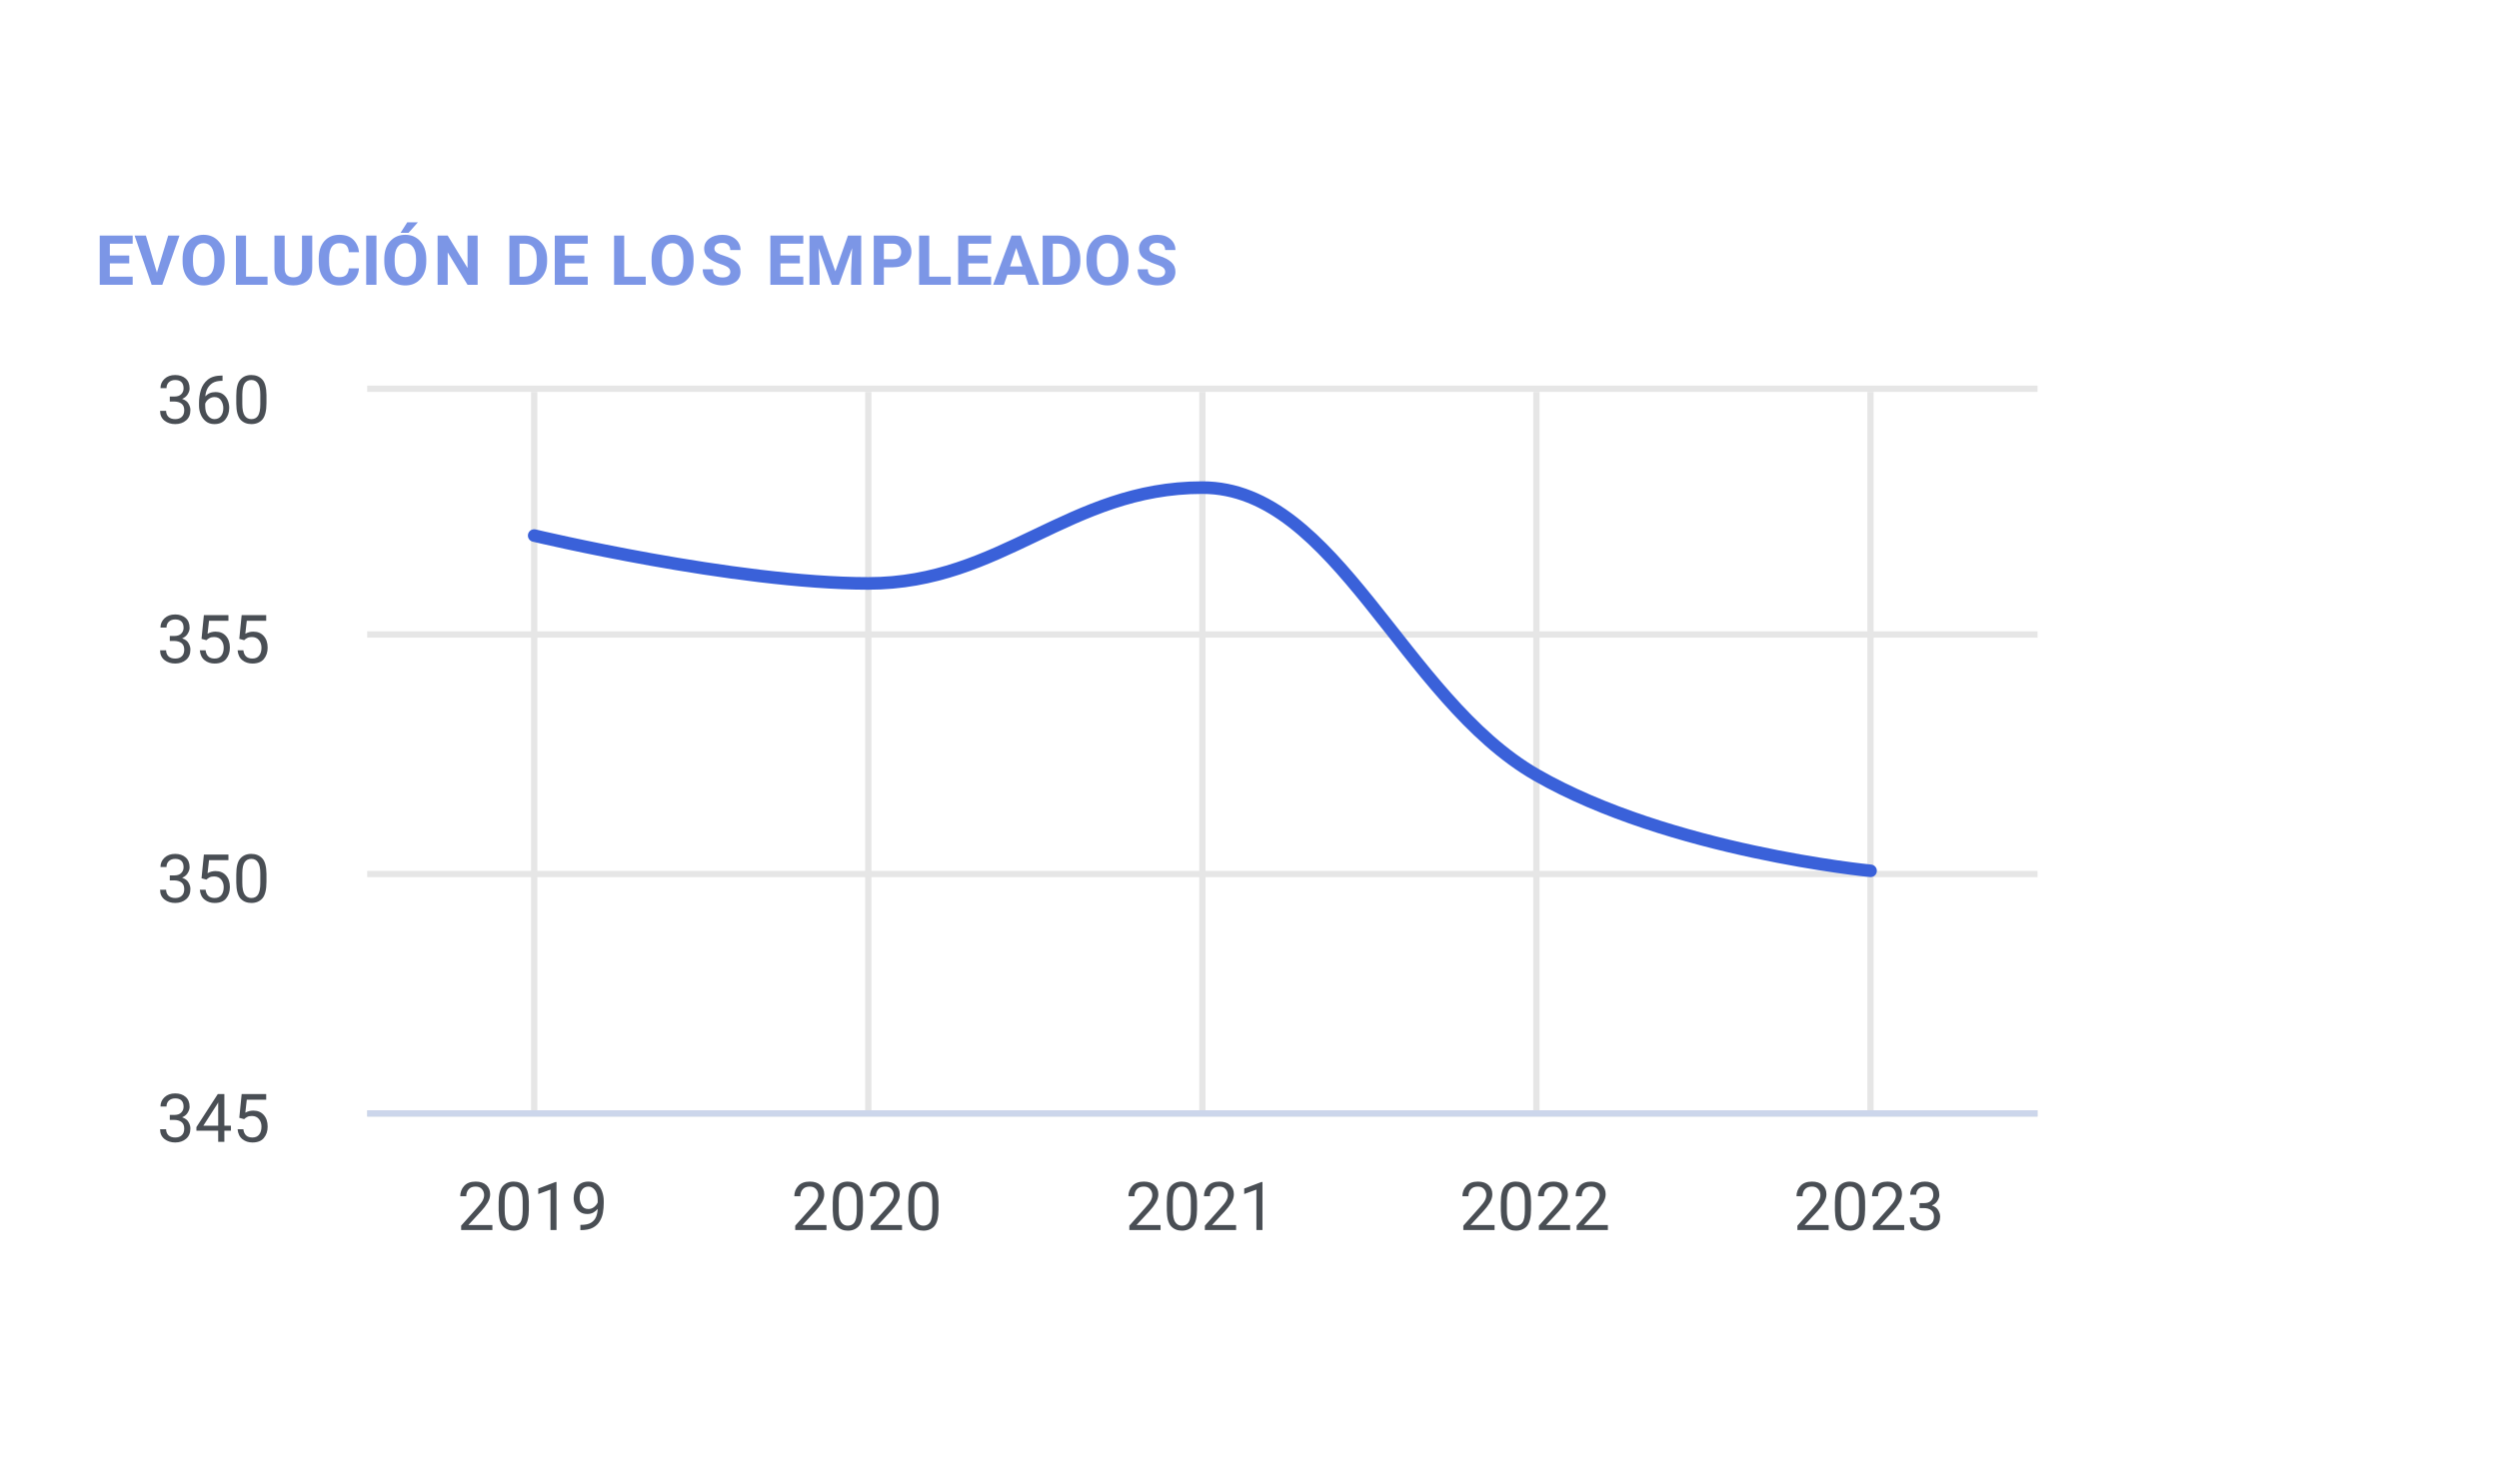
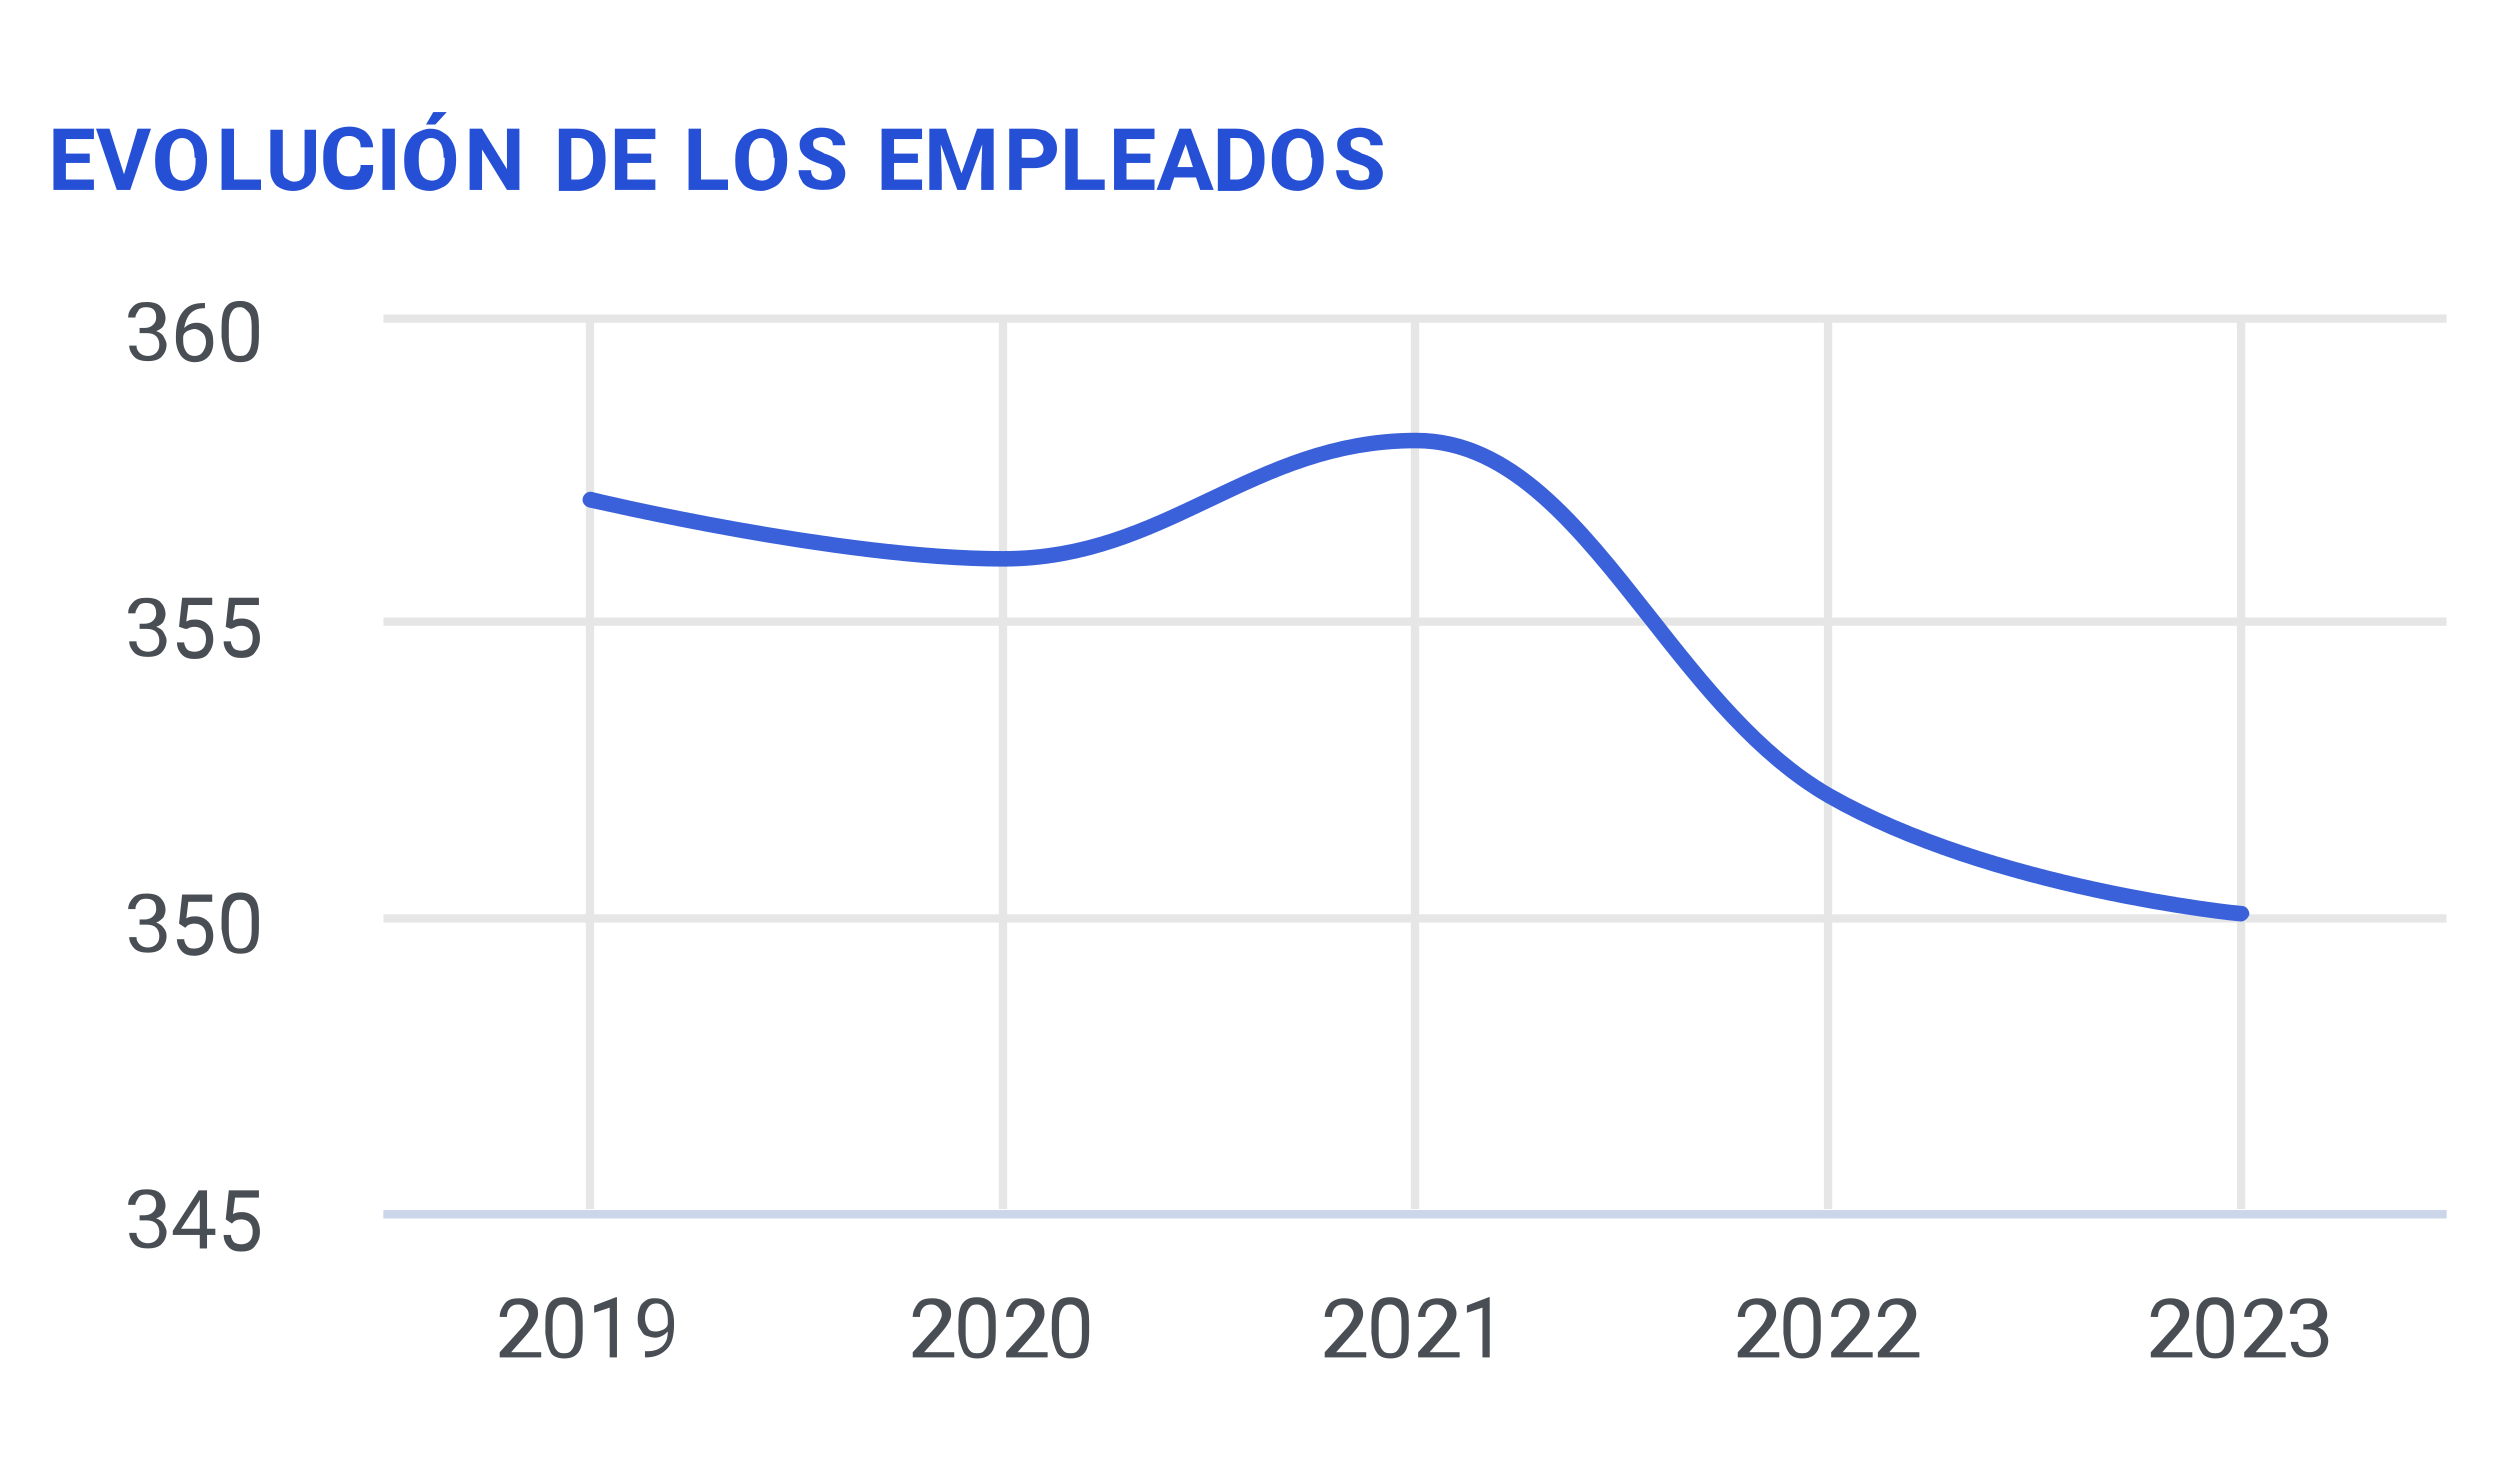
- <svg xmlns="http://www.w3.org/2000/svg" id="Capa_1" data-name="Capa 1" viewBox="0 0 297.48 176.63">
+ <svg xmlns="http://www.w3.org/2000/svg" id="Capa_2" data-name="Capa 2" viewBox="0 0 240.9 141.7">
  <defs>
    <style>
      .cls-1 {
-         stroke: #3a61d9;
-         stroke-linecap: round;
-         stroke-linejoin: round;
-         stroke-width: 1.5px;
+         fill: #ccd6eb;
      }

-       .cls-1, .cls-2, .cls-3 {
+       .cls-1, .cls-2, .cls-3, .cls-4, .cls-5, .cls-6 {
+         stroke-width: 0px;
+       }
+ 
+       .cls-2 {
+         fill: #3a61d9;
+       }
+ 
+       .cls-7 {
+         isolation: isolate;
+       }
+ 
+       .cls-3 {
        fill: none;
      }

      .cls-4 {
-         fill: #494e54;
-         font-family: Roboto-Regular, Roboto;
-         font-size: 8px;
+         fill: #2550d6;
      }

      .cls-5 {
-         fill: #2550d6;
-         font-family: Roboto-Bold, Roboto;
-         font-size: 8.25px;
-         font-weight: 700;
-         opacity: .6;
+         fill: #e6e6e6;
      }

-       .cls-2 {
-         stroke: #ccd6eb;
-       }
- 
-       .cls-2, .cls-3 {
-         stroke-width: .75px;
-       }
- 
-       .cls-3 {
-         stroke: #e6e6e6;
+       .cls-6 {
+         fill: #494e54;
      }
    </style>
  </defs>
-   <g>
-     <text class="cls-5" transform="translate(11.34 33.91)">
-       <tspan x="0" y="0">E</tspan>
-     </text>
-     <text class="cls-5" transform="translate(15.99 33.91)">
-       <tspan x="0" y="0">V</tspan>
-     </text>
-     <text class="cls-5" transform="translate(21.39 33.91)">
-       <tspan x="0" y="0">O</tspan>
-     </text>
-     <text class="cls-5" transform="translate(27.55 33.91)">
-       <tspan x="0" y="0">L</tspan>
-     </text>
-     <text class="cls-5" transform="translate(32.2 33.91)">
-       <tspan x="0" y="0">U</tspan>
-     </text>
-     <text class="cls-5" transform="translate(37.6 33.91)">
-       <tspan x="0" y="0">C</tspan>
-     </text>
-     <text class="cls-5" transform="translate(43 33.91)">
-       <tspan x="0" y="0">I</tspan>
-     </text>
-     <text class="cls-5" transform="translate(45.4 33.91)">
-       <tspan x="0" y="0">Ó</tspan>
-     </text>
-     <text class="cls-5" transform="translate(51.56 33.91)">
-       <tspan x="0" y="0">N</tspan>
-     </text>
-     <text class="cls-5" transform="translate(57.71 33.91)">
-       <tspan x="0" y="0"> </tspan>
-     </text>
-     <text class="cls-5" transform="translate(60.11 33.91)">
-       <tspan x="0" y="0">D</tspan>
-     </text>
-     <text class="cls-5" transform="translate(65.51 33.91)">
-       <tspan x="0" y="0">E</tspan>
-     </text>
-     <text class="cls-5" transform="translate(70.16 33.91)">
-       <tspan x="0" y="0"> </tspan>
-     </text>
-     <text class="cls-5" transform="translate(72.57 33.91)">
-       <tspan x="0" y="0">L</tspan>
-     </text>
-     <text class="cls-5" transform="translate(77.22 33.91)">
-       <tspan x="0" y="0">O</tspan>
-     </text>
-     <text class="cls-5" transform="translate(83.37 33.91)">
-       <tspan x="0" y="0">S</tspan>
-     </text>
-     <text class="cls-5" transform="translate(88.77 33.91)">
-       <tspan x="0" y="0"> </tspan>
-     </text>
-     <text class="cls-5" transform="translate(91.17 33.91)">
-       <tspan x="0" y="0">E</tspan>
-     </text>
-     <text class="cls-5" transform="translate(95.83 33.91)">
-       <tspan x="0" y="0">M</tspan>
-     </text>
-     <text class="cls-5" transform="translate(103.48 33.91)">
-       <tspan x="0" y="0">P</tspan>
-     </text>
-     <text class="cls-5" transform="translate(108.88 33.91)">
-       <tspan x="0" y="0">L</tspan>
-     </text>
-     <text class="cls-5" transform="translate(113.53 33.91)">
-       <tspan x="0" y="0">E</tspan>
-     </text>
-     <text class="cls-5" transform="translate(118.19 33.91)">
-       <tspan x="0" y="0">A</tspan>
-     </text>
-     <text class="cls-5" transform="translate(123.59 33.91)">
-       <tspan x="0" y="0">D</tspan>
-     </text>
-     <text class="cls-5" transform="translate(128.99 33.91)">
-       <tspan x="0" y="0">O</tspan>
-     </text>
-     <text class="cls-5" transform="translate(135.14 33.91)">
-       <tspan x="0" y="0">S</tspan>
-     </text>
-   </g>
-   <g>
-     <line class="cls-3" x1="63.59" y1="46.67" x2="63.59" y2="132.2" />
-     <line class="cls-3" x1="103.36" y1="46.67" x2="103.36" y2="132.2" />
-     <line class="cls-3" x1="143.13" y1="46.67" x2="143.13" y2="132.2" />
-     <line class="cls-3" x1="182.89" y1="46.67" x2="182.89" y2="132.2" />
-     <line class="cls-3" x1="222.66" y1="46.67" x2="222.66" y2="132.2" />
-     <line class="cls-3" x1="43.71" y1="132.58" x2="242.55" y2="132.58" />
-     <line class="cls-3" x1="43.71" y1="104.07" x2="242.55" y2="104.07" />
-     <line class="cls-3" x1="43.71" y1="75.55" x2="242.55" y2="75.55" />
-     <line class="cls-3" x1="43.71" y1="46.29" x2="242.55" y2="46.29" />
-     <line class="cls-2" x1="43.71" y1="132.58" x2="242.55" y2="132.58" />
-   </g>
-   <path class="cls-1" d="m63.59,63.77s23.86,5.7,39.77,5.7,23.86-11.41,39.77-11.41,23.86,25.09,39.77,34.22c15.91,9.12,39.77,11.41,39.77,11.41" />
-   <g>
-     <text class="cls-4" transform="translate(54.41 146.46)">
-       <tspan x="0" y="0">2019</tspan>
-     </text>
-     <text class="cls-4" transform="translate(94.18 146.46)">
-       <tspan x="0" y="0">2020</tspan>
-     </text>
-     <text class="cls-4" transform="translate(133.95 146.46)">
-       <tspan x="0" y="0">2021</tspan>
-     </text>
-     <text class="cls-4" transform="translate(173.71 146.46)">
-       <tspan x="0" y="0">2022</tspan>
-     </text>
-     <text class="cls-4" transform="translate(213.48 146.46)">
-       <tspan x="0" y="0">2023</tspan>
-     </text>
-     <text class="cls-4" transform="translate(18.68 135.96)">
-       <tspan x="0" y="0">345</tspan>
-     </text>
-     <text class="cls-4" transform="translate(18.68 107.44)">
-       <tspan x="0" y="0">350</tspan>
-     </text>
-     <text class="cls-4" transform="translate(18.68 78.93)">
-       <tspan x="0" y="0">355</tspan>
-     </text>
-     <text class="cls-4" transform="translate(18.68 50.42)">
-       <tspan x="0" y="0">360</tspan>
-     </text>
+   <g id="Capa_1-2" data-name="Capa 1">
+     <g>
+       <g class="cls-7">
+         <path class="cls-4" d="M8.65,15.7h-2.3v1.6h2.7v1h-3.9v-5.9h3.9v1h-2.7v1.4h2.3v.9Z" />
+       </g>
+       <g class="cls-7">
+         <path class="cls-4" d="M11.95,16.8l1.3-4.4h1.3l-2,5.9h-1.3l-2-5.9h1.3l1.4,4.4Z" />
+       </g>
+       <g class="cls-7">
+         <path class="cls-4" d="M19.95,15.5c0,.6-.1,1.1-.3,1.5s-.5.8-.9,1-.8.4-1.3.4-.9-.1-1.3-.3c-.4-.2-.7-.6-.9-1s-.3-.9-.3-1.5v-.3c0-.6.1-1.1.3-1.5s.5-.8.9-1,.8-.4,1.3-.4.9.1,1.3.4c.4.2.7.6.9,1s.3.9.3,1.5v.2ZM18.75,15.2c0-.6-.1-1.1-.3-1.4s-.5-.5-.9-.5-.7.2-.9.5-.3.8-.3,1.4v.3c0,.6.1,1.1.3,1.4s.5.5,1,.5c.4,0,.7-.2.9-.5s.3-.8.3-1.4v-.3h-.1Z" />
+       </g>
+       <g class="cls-7">
+         <path class="cls-4" d="M22.55,17.3h2.6v1h-3.8v-5.9h1.2v4.9Z" />
+       </g>
+       <g class="cls-7">
+         <path class="cls-4" d="M30.45,12.4v3.9c0,.6-.2,1.1-.6,1.5-.4.4-1,.6-1.6.6-.7,0-1.2-.2-1.6-.5-.4-.4-.6-.9-.6-1.5v-3.9h1.2v3.9c0,.4.1.7.3.8s.4.3.8.3c.7,0,1-.4,1-1.1v-3.9h1.1v-.1Z" />
+       </g>
+       <g class="cls-7">
+         <path class="cls-4" d="M35.95,16.3c0,.6-.3,1.1-.7,1.5-.4.4-1,.5-1.7.5-.8,0-1.3-.3-1.8-.8-.4-.5-.6-1.2-.6-2.1v-.4c0-.6.1-1.1.3-1.5s.5-.8.9-1,.8-.3,1.3-.3c.7,0,1.2.2,1.6.5.4.4.7.9.7,1.5h-1.2c0-.4-.1-.7-.3-.8-.2-.2-.5-.3-.8-.3-.4,0-.7.1-.9.4s-.3.7-.3,1.3v.4c0,.6.1,1.1.3,1.4.2.3.5.4.9.4s.7-.1.8-.3c.2-.2.3-.4.3-.8h1.2v.4Z" />
+       </g>
+       <g class="cls-7">
+         <path class="cls-4" d="M38.05,18.3h-1.2v-5.9h1.2v5.9Z" />
+       </g>
+       <g class="cls-7">
+         <path class="cls-4" d="M43.95,15.5c0,.6-.1,1.1-.3,1.5-.2.4-.5.8-.9,1s-.8.4-1.3.4-.9-.1-1.3-.3-.7-.6-.9-1c-.2-.4-.3-.9-.3-1.5v-.3c0-.6.1-1.1.3-1.5.2-.4.5-.8.9-1s.8-.4,1.3-.4.9.1,1.3.4c.4.2.7.6.9,1,.2.4.3.9.3,1.5v.2ZM42.75,15.2c0-.6-.1-1.1-.3-1.4-.2-.3-.5-.5-.9-.5s-.7.2-.9.5c-.2.3-.3.8-.3,1.4v.3c0,.6.1,1.1.3,1.4.2.3.5.5,1,.5.4,0,.7-.2.9-.5.2-.3.3-.8.3-1.4v-.3h-.1ZM41.75,10.8h1.3l-1.1,1.2h-.9l.7-1.2Z" />
+       </g>
+       <g class="cls-7">
+         <path class="cls-4" d="M50.05,18.3h-1.2l-2.4-3.9v3.9h-1.2v-5.9h1.2l2.4,3.9v-3.9h1.2v5.9Z" />
+       </g>
+       <g class="cls-7">
+         <path class="cls-4" d="M53.85,18.3v-5.9h1.8c.5,0,1,.1,1.4.3.4.2.7.6,1,1,.2.4.3.9.3,1.5v.3c0,.5-.1,1-.3,1.5-.2.4-.5.8-.9,1s-.9.4-1.4.4h-1.9v-.1ZM55.05,13.4v3.9h.6c.5,0,.8-.2,1.1-.5.2-.3.4-.8.4-1.3v-.3c0-.6-.1-1-.4-1.4s-.6-.5-1.1-.5h-.6v.1Z" />
+       </g>
+       <g class="cls-7">
+         <path class="cls-4" d="M62.85,15.7h-2.4v1.6h2.7v1h-3.9v-5.9h3.9v1h-2.7v1.4h2.3v.9h.1Z" />
+       </g>
+       <g class="cls-7">
+         <path class="cls-4" d="M67.55,17.3h2.6v1h-3.8v-5.9h1.2s0,4.9,0,4.9Z" />
+       </g>
+       <g class="cls-7">
+         <path class="cls-4" d="M75.85,15.5c0,.6-.1,1.1-.3,1.5-.2.4-.5.8-.9,1s-.8.4-1.3.4-.9-.1-1.3-.3-.7-.6-.9-1c-.2-.4-.3-.9-.3-1.5v-.3c0-.6.1-1.1.3-1.5.2-.4.5-.8.9-1s.8-.4,1.3-.4.9.1,1.3.4c.4.2.7.6.9,1,.2.4.3.9.3,1.5v.2ZM74.55,15.2c0-.6-.1-1.1-.3-1.4-.2-.3-.5-.5-.9-.5s-.7.2-.9.5-.3.8-.3,1.4v.3c0,.6.1,1.1.3,1.4.2.3.5.5,1,.5.4,0,.7-.2.9-.5s.3-.8.3-1.4v-.3h-.1Z" />
+       </g>
+       <g class="cls-7">
+         <path class="cls-4" d="M80.15,16.7c0-.2-.1-.4-.2-.5s-.5-.3-.9-.4-.8-.3-1-.4c-.7-.4-1-.8-1-1.5,0-.3.1-.6.3-.8s.4-.4.8-.6.7-.2,1.1-.2.8.1,1.1.2c.3.2.6.4.8.6.2.3.3.6.3.9h-1.2c0-.3-.1-.5-.3-.6-.2-.1-.4-.2-.7-.2s-.5.1-.7.2-.2.3-.2.5.1.4.3.5c.2.1.5.2.8.4.7.2,1.2.5,1.5.8s.5.7.5,1.1c0,.5-.2.9-.6,1.2s-.9.4-1.6.4c-.5,0-.9-.1-1.2-.2s-.7-.4-.8-.7c-.2-.3-.3-.6-.3-1h1.2c0,.6.4,1,1.2,1,.3,0,.5-.1.7-.2,0-.1.1-.3.1-.5Z" />
+       </g>
+       <g class="cls-7">
+         <path class="cls-4" d="M88.45,15.7h-2.3v1.6h2.7v1h-3.9v-5.9h3.9v1h-2.7v1.4h2.3v.9Z" />
+       </g>
+       <g class="cls-7">
+         <path class="cls-4" d="M91.15,12.4l1.5,4.3,1.5-4.3h1.6v5.9h-1.2v-1.6l.1-2.8-1.6,4.4h-.8l-1.6-4.4.1,2.8v1.6h-1.2v-5.9s1.6,0,1.6,0Z" />
+       </g>
+       <g class="cls-7">
+         <path class="cls-4" d="M98.45,16.2v2.1h-1.2v-5.9h2.3c.4,0,.8.1,1.2.2.3.2.6.4.8.7.2.3.3.6.3,1,0,.6-.2,1-.6,1.4-.4.3-.9.5-1.6.5h-1.2ZM98.45,15.2h1.1c.3,0,.6-.1.7-.2.2-.1.3-.4.3-.6,0-.3-.1-.5-.3-.7s-.4-.3-.7-.3h-1.1v1.8Z" />
+       </g>
+       <g class="cls-7">
+         <path class="cls-4" d="M103.85,17.3h2.6v1h-3.8v-5.9h1.2v4.9Z" />
+       </g>
+       <g class="cls-7">
+         <path class="cls-4" d="M110.85,15.7h-2.3v1.6h2.7v1h-3.9v-5.9h3.9v1h-2.7v1.4h2.3v.9Z" />
+       </g>
+       <g class="cls-7">
+         <path class="cls-4" d="M115.25,17.1h-2.1l-.4,1.2h-1.3l2.2-5.9h1.1l2.2,5.9h-1.3l-.4-1.2ZM113.45,16.1h1.5l-.7-2.2-.8,2.2Z" />
+       </g>
+       <g class="cls-7">
+         <path class="cls-4" d="M117.35,18.3v-5.9h1.8c.5,0,1,.1,1.4.3.4.2.7.6,1,1,.2.4.3.9.3,1.5v.3c0,.5-.1,1-.3,1.5-.2.4-.5.8-.9,1s-.9.4-1.4.4h-1.9v-.1ZM118.55,13.4v3.9h.6c.5,0,.8-.2,1.1-.5.2-.3.4-.8.4-1.3v-.3c0-.6-.1-1-.4-1.4s-.6-.5-1.1-.5h-.6v.1Z" />
+       </g>
+       <g class="cls-7">
+         <path class="cls-4" d="M127.55,15.5c0,.6-.1,1.1-.3,1.5s-.5.8-.9,1-.8.4-1.3.4-.9-.1-1.3-.3c-.4-.2-.7-.6-.9-1s-.3-.9-.3-1.5v-.3c0-.6.1-1.1.3-1.5s.5-.8.9-1,.8-.4,1.3-.4.9.1,1.3.4c.4.2.7.6.9,1s.3.9.3,1.5v.2ZM126.35,15.2c0-.6-.1-1.1-.3-1.4s-.5-.5-.9-.5-.7.2-.9.5-.3.8-.3,1.4v.3c0,.6.1,1.1.3,1.4s.5.5,1,.5c.4,0,.7-.2.9-.5s.3-.8.3-1.4v-.3h-.1Z" />
+       </g>
+       <g class="cls-7">
+         <path class="cls-4" d="M131.95,16.7c0-.2-.1-.4-.2-.5s-.5-.3-.9-.4-.8-.3-1-.4c-.7-.4-1-.8-1-1.5,0-.3.1-.6.3-.8s.4-.4.8-.6c.3-.1.7-.2,1.1-.2s.8.1,1.1.2c.3.2.6.4.8.6.2.3.3.6.3.9h-1.2c0-.3-.1-.5-.3-.6s-.4-.2-.7-.2-.5.1-.7.2-.2.3-.2.5.1.4.3.5.5.2.8.4c.7.2,1.2.5,1.5.8s.5.7.5,1.1c0,.5-.2.9-.6,1.2s-.9.4-1.6.4c-.5,0-.9-.1-1.2-.2-.4-.2-.7-.4-.8-.7-.2-.3-.3-.6-.3-1h1.2c0,.6.4,1,1.2,1,.3,0,.5-.1.7-.2,0-.1.1-.3.1-.5Z" />
+       </g>
+     </g>
+     <g>
+       <rect class="cls-5" x="56.45" y="31" width=".8" height="85.5" />
+       <rect class="cls-5" x="96.25" y="31" width=".8" height="85.5" />
+       <rect class="cls-5" x="135.95" y="31" width=".8" height="85.5" />
+       <rect class="cls-5" x="175.75" y="31" width=".8" height="85.5" />
+       <rect class="cls-5" x="215.55" y="31" width=".8" height="85.5" />
+       <rect class="cls-5" x="36.95" y="116.6" width="198.8" height=".8" />
+       <rect class="cls-5" x="36.95" y="88.1" width="198.8" height=".8" />
+       <rect class="cls-5" x="36.95" y="59.5" width="198.8" height=".8" />
+       <rect class="cls-5" x="36.95" y="30.3" width="198.8" height=".8" />
+       <rect class="cls-1" x="36.95" y="116.6" width="198.8" height=".8" />
+     </g>
+     <path class="cls-2" d="M215.95,88.8q-.1,0,0,0c-.3,0-24.3-2.4-40.1-11.5-6.9-4-12.3-10.8-17.4-17.3-6.8-8.6-13.2-16.8-22-16.8-7.8,0-13.5,2.7-19.6,5.6-5.9,2.8-12.1,5.8-20.2,5.8-15.8,0-39.7-5.7-39.9-5.7-.4-.1-.7-.5-.6-.9s.5-.7.9-.6c.2.1,24,5.7,39.6,5.7,7.8,0,13.5-2.7,19.6-5.6,5.9-2.8,12.1-5.8,20.2-5.8,9.5,0,16.1,8.4,23.1,17.3,5.1,6.5,10.4,13.2,17,17,15.6,8.9,39.2,11.3,39.5,11.3.4,0,.7.4.7.8-.1.4-.5.7-.8.7Z" />
+     <g>
+       <g class="cls-7">
+         <path class="cls-6" d="M51.85,130.8h-3.7v-.5l2-2.2c.3-.3.5-.6.6-.8s.2-.4.2-.6c0-.3-.1-.5-.3-.7s-.4-.3-.7-.3c-.4,0-.6.1-.8.3s-.3.5-.3.9h-.7c0-.5.2-.9.5-1.3s.8-.5,1.4-.5c.5,0,.9.1,1.3.4s.5.6.5,1.1c0,.6-.4,1.2-1.1,2l-1.5,1.7h2.9v.5h-.3Z" />
+         <path class="cls-6" d="M56.15,128.4c0,.8-.1,1.5-.4,1.9s-.7.6-1.4.6c-.6,0-1.1-.2-1.3-.6s-.4-1-.5-1.8v-1c0-.8.1-1.5.4-1.9s.7-.6,1.4-.6c.6,0,1.1.2,1.4.6s.4,1,.4,1.8v1ZM55.45,127.4c0-.6-.1-1.1-.3-1.3s-.4-.4-.8-.4-.6.1-.8.4-.3.7-.3,1.3v1.2c0,.6.1,1.1.3,1.4s.4.4.8.4.6-.1.8-.4.3-.7.3-1.3v-1.3Z" />
+         <path class="cls-6" d="M59.45,130.8h-.7v-4.8l-1.5.5v-.7l2.1-.8h.1v5.8Z" />
+         <path class="cls-6" d="M64.35,128.3c-.2.2-.3.3-.5.4s-.4.2-.7.2-.6-.1-.9-.2-.4-.4-.6-.7-.2-.6-.2-1,.1-.7.2-1,.3-.5.6-.7.6-.2.9-.2c.6,0,1,.2,1.3.6s.5,1,.5,1.7v.2c0,1.1-.2,1.9-.7,2.4s-1.1.8-2,.8h-.1v-.6h.3c.6,0,1.1-.2,1.4-.5s.5-.7.5-1.4ZM63.25,128.3c.2,0,.5-.1.7-.2s.4-.3.4-.6v-.3c0-.5-.1-.9-.3-1.2s-.5-.4-.8-.4-.6.1-.8.4-.3.6-.3,1,.1.7.3,1,.5.3.8.3Z" />
+       </g>
+       <g class="cls-7">
+         <path class="cls-6" d="M91.65,130.8h-3.7v-.5l2-2.2c.3-.3.5-.6.6-.8s.2-.4.2-.6c0-.3-.1-.5-.3-.7s-.4-.3-.7-.3c-.4,0-.6.1-.8.3s-.3.5-.3.9h-.7c0-.5.2-.9.5-1.3s.8-.5,1.4-.5c.5,0,.9.1,1.3.4s.5.6.5,1.1c0,.6-.4,1.2-1.1,2l-1.5,1.7h2.9v.5h-.3Z" />
+         <path class="cls-6" d="M95.95,128.4c0,.8-.1,1.5-.4,1.9s-.7.6-1.4.6c-.6,0-1.1-.2-1.3-.6s-.4-1-.5-1.8v-1c0-.8.1-1.5.4-1.9s.7-.6,1.4-.6c.6,0,1.1.2,1.4.6s.4,1,.4,1.8v1ZM95.25,127.4c0-.6-.1-1.1-.3-1.3s-.4-.4-.8-.4-.6.1-.8.4-.3.7-.3,1.3v1.2c0,.6.1,1.1.3,1.4s.4.4.8.4.6-.1.8-.4.3-.7.3-1.3v-1.3Z" />
+         <path class="cls-6" d="M100.65,130.8h-3.7v-.5l2-2.2c.3-.3.5-.6.6-.8s.2-.4.2-.6c0-.3-.1-.5-.3-.7s-.4-.3-.7-.3c-.4,0-.6.1-.8.3s-.3.5-.3.9h-.7c0-.5.2-.9.5-1.3s.8-.5,1.4-.5c.5,0,.9.1,1.3.4s.5.6.5,1.1c0,.6-.4,1.2-1.1,2l-1.5,1.7h2.9v.5h-.3Z" />
+         <path class="cls-6" d="M104.95,128.4c0,.8-.1,1.5-.4,1.9s-.7.6-1.4.6c-.6,0-1.1-.2-1.3-.6s-.4-1-.5-1.8v-1c0-.8.1-1.5.4-1.9s.7-.6,1.4-.6c.6,0,1.1.2,1.4.6s.4,1,.4,1.8v1h0ZM104.25,127.4c0-.6-.1-1.1-.3-1.3s-.4-.4-.8-.4-.6.1-.8.4-.3.7-.3,1.3v1.2c0,.6.1,1.1.3,1.4s.4.4.8.4.6-.1.8-.4.3-.7.3-1.3v-1.3Z" />
+       </g>
+       <g class="cls-7">
+         <path class="cls-6" d="M131.35,130.8h-3.7v-.5l2-2.2c.3-.3.5-.6.6-.8s.2-.4.2-.6c0-.3-.1-.5-.3-.7s-.4-.3-.7-.3c-.4,0-.6.1-.8.3s-.3.5-.3.9h-.7c0-.5.2-.9.5-1.3.3-.3.8-.5,1.4-.5.5,0,.9.1,1.3.4.3.3.5.6.5,1.1,0,.6-.4,1.2-1.1,2l-1.5,1.7h2.9v.5h-.3Z" />
+         <path class="cls-6" d="M135.75,128.4c0,.8-.1,1.5-.4,1.9s-.7.6-1.4.6c-.6,0-1.1-.2-1.3-.6-.3-.4-.4-1-.5-1.8v-1c0-.8.1-1.5.4-1.9s.7-.6,1.4-.6c.6,0,1.1.2,1.4.6s.4,1,.4,1.8v1h0ZM135.05,127.4c0-.6-.1-1.1-.3-1.3s-.4-.4-.8-.4-.6.1-.8.4c-.2.3-.3.7-.3,1.3v1.2c0,.6.1,1.1.3,1.4.2.3.4.4.8.4s.6-.1.8-.4c.2-.3.3-.7.3-1.3v-1.3Z" />
+         <path class="cls-6" d="M140.35,130.8h-3.7v-.5l2-2.2c.3-.3.5-.6.6-.8s.2-.4.2-.6c0-.3-.1-.5-.3-.7s-.4-.3-.7-.3c-.4,0-.6.1-.8.3s-.3.5-.3.9h-.7c0-.5.2-.9.5-1.3.3-.3.8-.5,1.4-.5.5,0,.9.1,1.3.4.3.3.5.6.5,1.1,0,.6-.4,1.2-1.1,2l-1.5,1.7h2.9v.5h-.3Z" />
+         <path class="cls-6" d="M143.55,130.8h-.7v-4.8l-1.5.5v-.7l2.1-.8h.1v5.8h0Z" />
+       </g>
+       <g class="cls-7">
+         <path class="cls-6" d="M171.15,130.8h-3.7v-.5l2-2.2c.3-.3.5-.6.6-.8s.2-.4.2-.6c0-.3-.1-.5-.3-.7s-.4-.3-.7-.3c-.4,0-.6.1-.8.3s-.3.5-.3.9h-.7c0-.5.2-.9.5-1.3.3-.3.8-.5,1.4-.5.5,0,.9.1,1.3.4.3.3.5.6.5,1.1,0,.6-.4,1.2-1.1,2l-1.5,1.7h2.9v.5h-.3Z" />
+         <path class="cls-6" d="M175.45,128.4c0,.8-.1,1.5-.4,1.9s-.7.6-1.4.6c-.6,0-1.1-.2-1.3-.6-.3-.4-.4-1-.5-1.8v-1c0-.8.1-1.5.4-1.9s.7-.6,1.4-.6c.6,0,1.1.2,1.4.6s.4,1,.4,1.8v1h0ZM174.75,127.4c0-.6-.1-1.1-.3-1.3s-.4-.4-.8-.4-.6.1-.8.4c-.2.3-.3.7-.3,1.3v1.2c0,.6.1,1.1.3,1.4.2.3.4.4.8.4s.6-.1.8-.4c.2-.3.3-.7.3-1.3v-1.3Z" />
+         <path class="cls-6" d="M180.15,130.8h-3.7v-.5l2-2.2c.3-.3.5-.6.6-.8s.2-.4.2-.6c0-.3-.1-.5-.3-.7s-.4-.3-.7-.3c-.4,0-.6.1-.8.3s-.3.5-.3.9h-.7c0-.5.2-.9.5-1.3.3-.3.8-.5,1.4-.5.5,0,.9.1,1.3.4.3.3.5.6.5,1.1,0,.6-.4,1.2-1.1,2l-1.5,1.7h2.9v.5h-.3Z" />
+         <path class="cls-6" d="M184.65,130.8h-3.7v-.5l2-2.2c.3-.3.5-.6.6-.8s.2-.4.2-.6c0-.3-.1-.5-.3-.7s-.4-.3-.7-.3c-.4,0-.6.1-.8.3s-.3.5-.3.9h-.7c0-.5.2-.9.5-1.3.3-.3.8-.5,1.4-.5.5,0,.9.1,1.3.4.3.3.5.6.5,1.1,0,.6-.4,1.2-1.1,2l-1.5,1.7h2.9v.5h-.3Z" />
+       </g>
+       <g class="cls-7">
+         <path class="cls-6" d="M210.95,130.8h-3.7v-.5l2-2.2c.3-.3.5-.6.6-.8s.2-.4.2-.6c0-.3-.1-.5-.3-.7s-.4-.3-.7-.3c-.4,0-.6.1-.8.3s-.3.5-.3.9h-.7c0-.5.2-.9.5-1.3.3-.3.8-.5,1.4-.5.5,0,.9.1,1.3.4.3.3.5.6.5,1.1,0,.6-.4,1.2-1.1,2l-1.5,1.7h2.9v.5h-.3Z" />
+         <path class="cls-6" d="M215.25,128.4c0,.8-.1,1.5-.4,1.9s-.7.6-1.4.6c-.6,0-1.1-.2-1.3-.6-.3-.4-.4-1-.5-1.8v-1c0-.8.1-1.5.4-1.9s.7-.6,1.4-.6c.6,0,1.1.2,1.4.6s.4,1,.4,1.8v1h0ZM214.55,127.4c0-.6-.1-1.1-.3-1.3s-.4-.4-.8-.4-.6.1-.8.4c-.2.3-.3.7-.3,1.3v1.2c0,.6.1,1.1.3,1.4.2.3.4.4.8.4s.6-.1.8-.4c.2-.3.3-.7.3-1.3v-1.3Z" />
+         <path class="cls-6" d="M219.95,130.8h-3.7v-.5l2-2.2c.3-.3.5-.6.6-.8s.2-.4.2-.6c0-.3-.1-.5-.3-.7s-.4-.3-.7-.3c-.4,0-.6.1-.8.3s-.3.5-.3.9h-.7c0-.5.2-.9.5-1.3.3-.3.8-.5,1.4-.5.5,0,.9.1,1.3.4.3.3.5.6.5,1.1,0,.6-.4,1.2-1.1,2l-1.5,1.7h2.9v.5h-.3Z" />
+         <path class="cls-6" d="M221.75,127.6h.5c.3,0,.6-.1.8-.3s.3-.4.3-.7c0-.7-.3-1-1-1-.3,0-.6.1-.7.3-.2.2-.3.4-.3.7h-.7c0-.5.2-.8.5-1.1s.7-.4,1.3-.4c.5,0,1,.1,1.3.4s.5.7.5,1.2c0,.2-.1.5-.2.7s-.4.4-.7.5c.3.1.6.3.7.5.2.2.3.5.3.8,0,.5-.2.9-.5,1.2s-.8.4-1.3.4-1-.1-1.3-.4c-.3-.3-.5-.7-.5-1.1h.7c0,.3.1.5.3.7s.5.3.8.3.6-.1.8-.3.3-.4.3-.8c0-.3-.1-.6-.3-.8s-.5-.3-.9-.3h-.5v-.5h-.2Z" />
+       </g>
+       <g class="cls-7">
+         <path class="cls-6" d="M13.45,117.1h.5c.3,0,.6-.1.8-.3s.3-.4.3-.7c0-.7-.3-1-1-1-.3,0-.6.1-.7.3s-.3.4-.3.7h-.7c0-.5.2-.8.5-1.1s.7-.4,1.3-.4c.5,0,1,.1,1.3.4s.5.7.5,1.2c0,.2-.1.5-.2.7s-.4.4-.7.5c.3.1.6.3.7.5s.3.5.3.8c0,.5-.2.9-.5,1.2s-.8.4-1.3.4-1-.1-1.3-.4-.5-.7-.5-1.1h.7c0,.3.1.5.3.7s.5.3.8.3.6-.1.8-.3.3-.4.3-.8c0-.3-.1-.6-.3-.8s-.5-.3-.9-.3h-.7v-.5Z" />
+         <path class="cls-6" d="M19.95,118.4h.8v.6h-.8v1.3h-.7v-1.3h-2.6v-.4l2.5-3.9h.8v3.7ZM17.45,118.4h1.8v-2.8l-.1.2-1.7,2.6Z" />
+         <path class="cls-6" d="M21.75,117.5l.3-2.8h2.9v.7h-2.3l-.2,1.6c.3-.2.6-.2.9-.2.5,0,.9.2,1.2.5s.5.8.5,1.4-.2,1-.5,1.4-.8.5-1.3.5-.9-.1-1.2-.4-.5-.7-.5-1.2h.7c0,.3.2.6.3.7s.4.2.7.2.6-.1.8-.3.3-.5.3-.9-.1-.7-.3-.9-.5-.3-.8-.3-.6.1-.7.2l-.2.2-.6-.4Z" />
+       </g>
+       <g class="cls-7">
+         <path class="cls-6" d="M13.45,88.6h.5c.3,0,.6-.1.8-.3.2-.2.3-.4.3-.7,0-.7-.3-1-1-1-.3,0-.6.1-.7.3-.2.2-.3.4-.3.7h-.7c0-.4.2-.8.5-1.1.3-.3.7-.4,1.3-.4.5,0,1,.1,1.3.4s.5.7.5,1.2c0,.2-.1.5-.2.7-.2.2-.4.4-.7.5.3.1.6.3.7.5.2.2.3.5.3.8,0,.5-.2.9-.5,1.2-.3.3-.8.4-1.3.4s-1-.1-1.3-.4-.5-.7-.5-1.1h.7c0,.3.1.5.3.7s.5.3.8.3.6-.1.8-.3c.2-.2.3-.4.3-.8,0-.3-.1-.6-.3-.8-.2-.2-.5-.3-.9-.3h-.7v-.5Z" />
+         <path class="cls-6" d="M17.25,89l.3-2.8h2.9v.7h-2.3l-.2,1.6c.3-.2.6-.2.9-.2.5,0,.9.2,1.2.5s.5.8.5,1.4-.2,1-.5,1.4c-.3.3-.8.5-1.3.5s-.9-.1-1.2-.4-.5-.7-.5-1.2h.7c0,.3.2.6.3.7.2.2.4.2.7.2s.6-.1.8-.3c.2-.2.3-.5.3-.9s-.1-.7-.3-.9-.5-.3-.8-.3-.6.1-.7.2l-.2.2-.6-.4Z" />
+         <path class="cls-6" d="M24.95,89.4c0,.8-.1,1.5-.4,1.9-.3.4-.7.6-1.4.6-.6,0-1.1-.2-1.3-.6s-.4-1-.5-1.8v-1c0-.8.1-1.5.4-1.9s.7-.6,1.4-.6c.6,0,1.1.2,1.4.6.3.4.4,1,.4,1.8,0,0,0,1,0,1ZM24.25,88.4c0-.6-.1-1.1-.3-1.3-.2-.3-.4-.4-.8-.4s-.6.1-.8.4-.3.7-.3,1.3v1.2c0,.6.1,1.1.3,1.4s.4.4.8.4.6-.1.8-.4.3-.7.3-1.3v-1.3Z" />
+       </g>
+       <g class="cls-7">
+         <path class="cls-6" d="M13.45,60.1h.5c.3,0,.6-.1.8-.3s.3-.4.3-.7c0-.7-.3-1-1-1-.3,0-.6.1-.7.3s-.3.4-.3.7h-.7c0-.5.2-.8.5-1.1s.7-.4,1.3-.4c.5,0,1,.1,1.3.4s.5.7.5,1.2c0,.2-.1.5-.2.7s-.4.4-.7.5c.3.1.6.3.7.5s.3.5.3.8c0,.5-.2.9-.5,1.2s-.8.4-1.3.4-1-.1-1.3-.4-.5-.7-.5-1.1h.7c0,.3.1.5.3.7s.5.3.8.3.6-.1.8-.3.3-.4.3-.8c0-.3-.1-.6-.3-.8s-.5-.3-.9-.3h-.7v-.5Z" />
+         <path class="cls-6" d="M17.25,60.4l.3-2.8h2.9v.7h-2.3l-.2,1.6c.3-.2.6-.2.9-.2.5,0,.9.2,1.2.5s.5.8.5,1.4-.2,1-.5,1.4-.8.5-1.3.5-.9-.1-1.2-.4-.5-.7-.5-1.2h.7c0,.3.2.6.3.7s.4.2.7.2.6-.1.8-.3.3-.5.3-.9-.1-.7-.3-.9-.5-.3-.8-.3-.6.1-.7.2h-.2s-.6-.2-.6-.2Z" />
+         <path class="cls-6" d="M21.75,60.4l.3-2.8h2.9v.7h-2.3l-.2,1.5c.3-.2.6-.2.9-.2.5,0,.9.2,1.2.5s.5.8.5,1.4-.2,1-.5,1.4-.8.5-1.3.5-.9-.1-1.2-.4-.5-.7-.5-1.2h.7c0,.3.2.6.3.7s.4.2.7.2.6-.1.8-.3.3-.5.3-.9-.1-.7-.3-.9-.5-.3-.8-.3-.6.1-.7.2l-.3.1-.5-.2Z" />
+       </g>
+       <g class="cls-7">
+         <path class="cls-6" d="M13.45,31.6h.5c.3,0,.6-.1.8-.3s.3-.4.3-.7c0-.7-.3-1-1-1-.3,0-.6.1-.7.3s-.3.4-.3.7h-.7c0-.5.2-.8.5-1.1s.7-.4,1.3-.4c.5,0,1,.1,1.3.4s.5.7.5,1.2c0,.2-.1.5-.2.7s-.4.4-.7.5c.3.1.6.3.7.5s.3.5.3.8c0,.5-.2.9-.5,1.2s-.8.4-1.3.4-1-.1-1.3-.4-.5-.7-.5-1.1h.7c0,.3.1.5.3.7s.5.3.8.3.6-.1.8-.3.3-.4.3-.8c0-.3-.1-.6-.3-.8s-.5-.3-.9-.3h-.7v-.5Z" />
+         <path class="cls-6" d="M19.75,29.1v.6h-.1c-.6,0-1,.2-1.3.5s-.5.8-.6,1.4c.3-.3.7-.5,1.2-.5s.9.2,1.2.5.4.8.4,1.4-.2,1.1-.5,1.4-.7.5-1.3.5c-.5,0-1-.2-1.3-.6s-.5-1-.5-1.6v-.3c0-1,.2-1.8.7-2.4s1.1-.8,2-.8h.1v-.1ZM18.75,31.7c-.2,0-.5.1-.7.2s-.4.3-.4.6v.3c0,.5.1.8.3,1.1s.5.4.8.4.6-.1.8-.4.3-.6.3-.9c0-.4-.1-.7-.3-.9s-.5-.4-.8-.4Z" />
+         <path class="cls-6" d="M24.95,32.4c0,.8-.1,1.5-.4,1.9s-.7.6-1.4.6c-.6,0-1.1-.2-1.3-.6s-.4-1-.5-1.8v-1c0-.8.1-1.5.4-1.9s.7-.6,1.4-.6c.6,0,1.1.2,1.4.6s.4,1,.4,1.8c0,0,0,1,0,1ZM24.25,31.4c0-.6-.1-1.1-.3-1.3s-.4-.5-.8-.5-.6.1-.8.4-.3.7-.3,1.3v1.2c0,.6.1,1.1.3,1.4s.4.4.8.4.6-.1.8-.4.3-.7.3-1.3v-1.2Z" />
+       </g>
+     </g>
+     <rect class="cls-3" width="240.9" height="141.7" />
  </g>
</svg>
